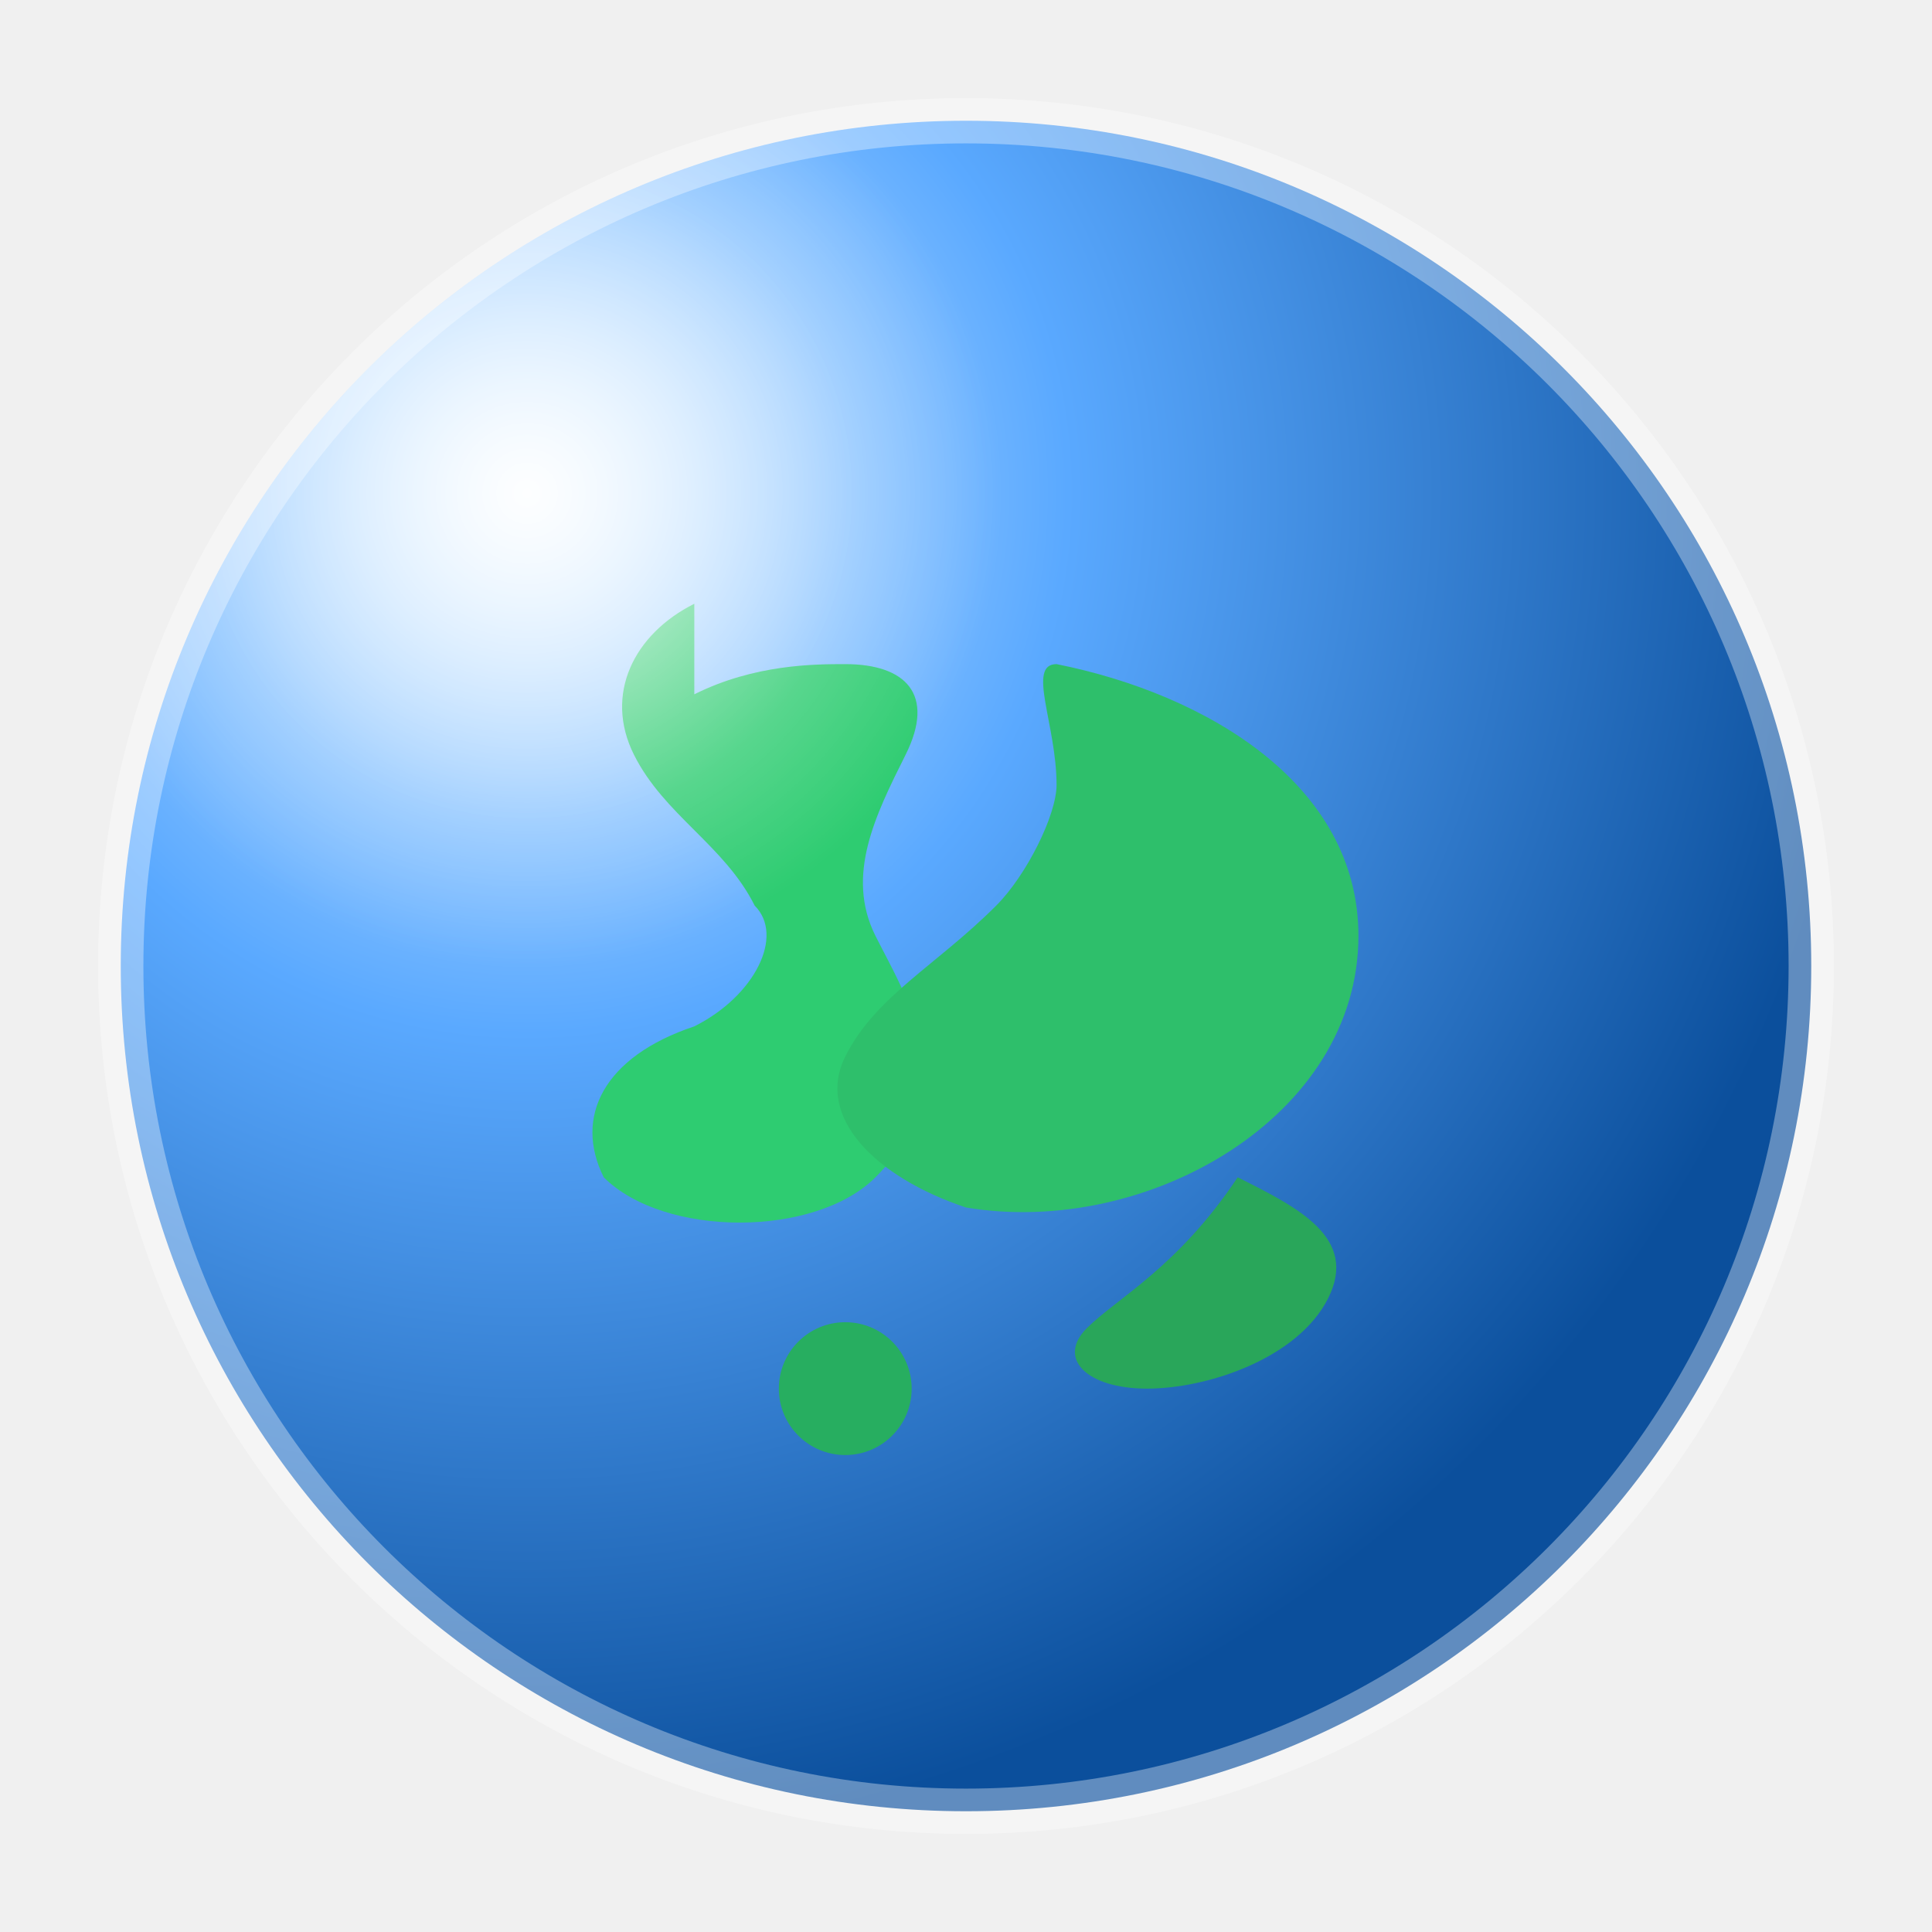
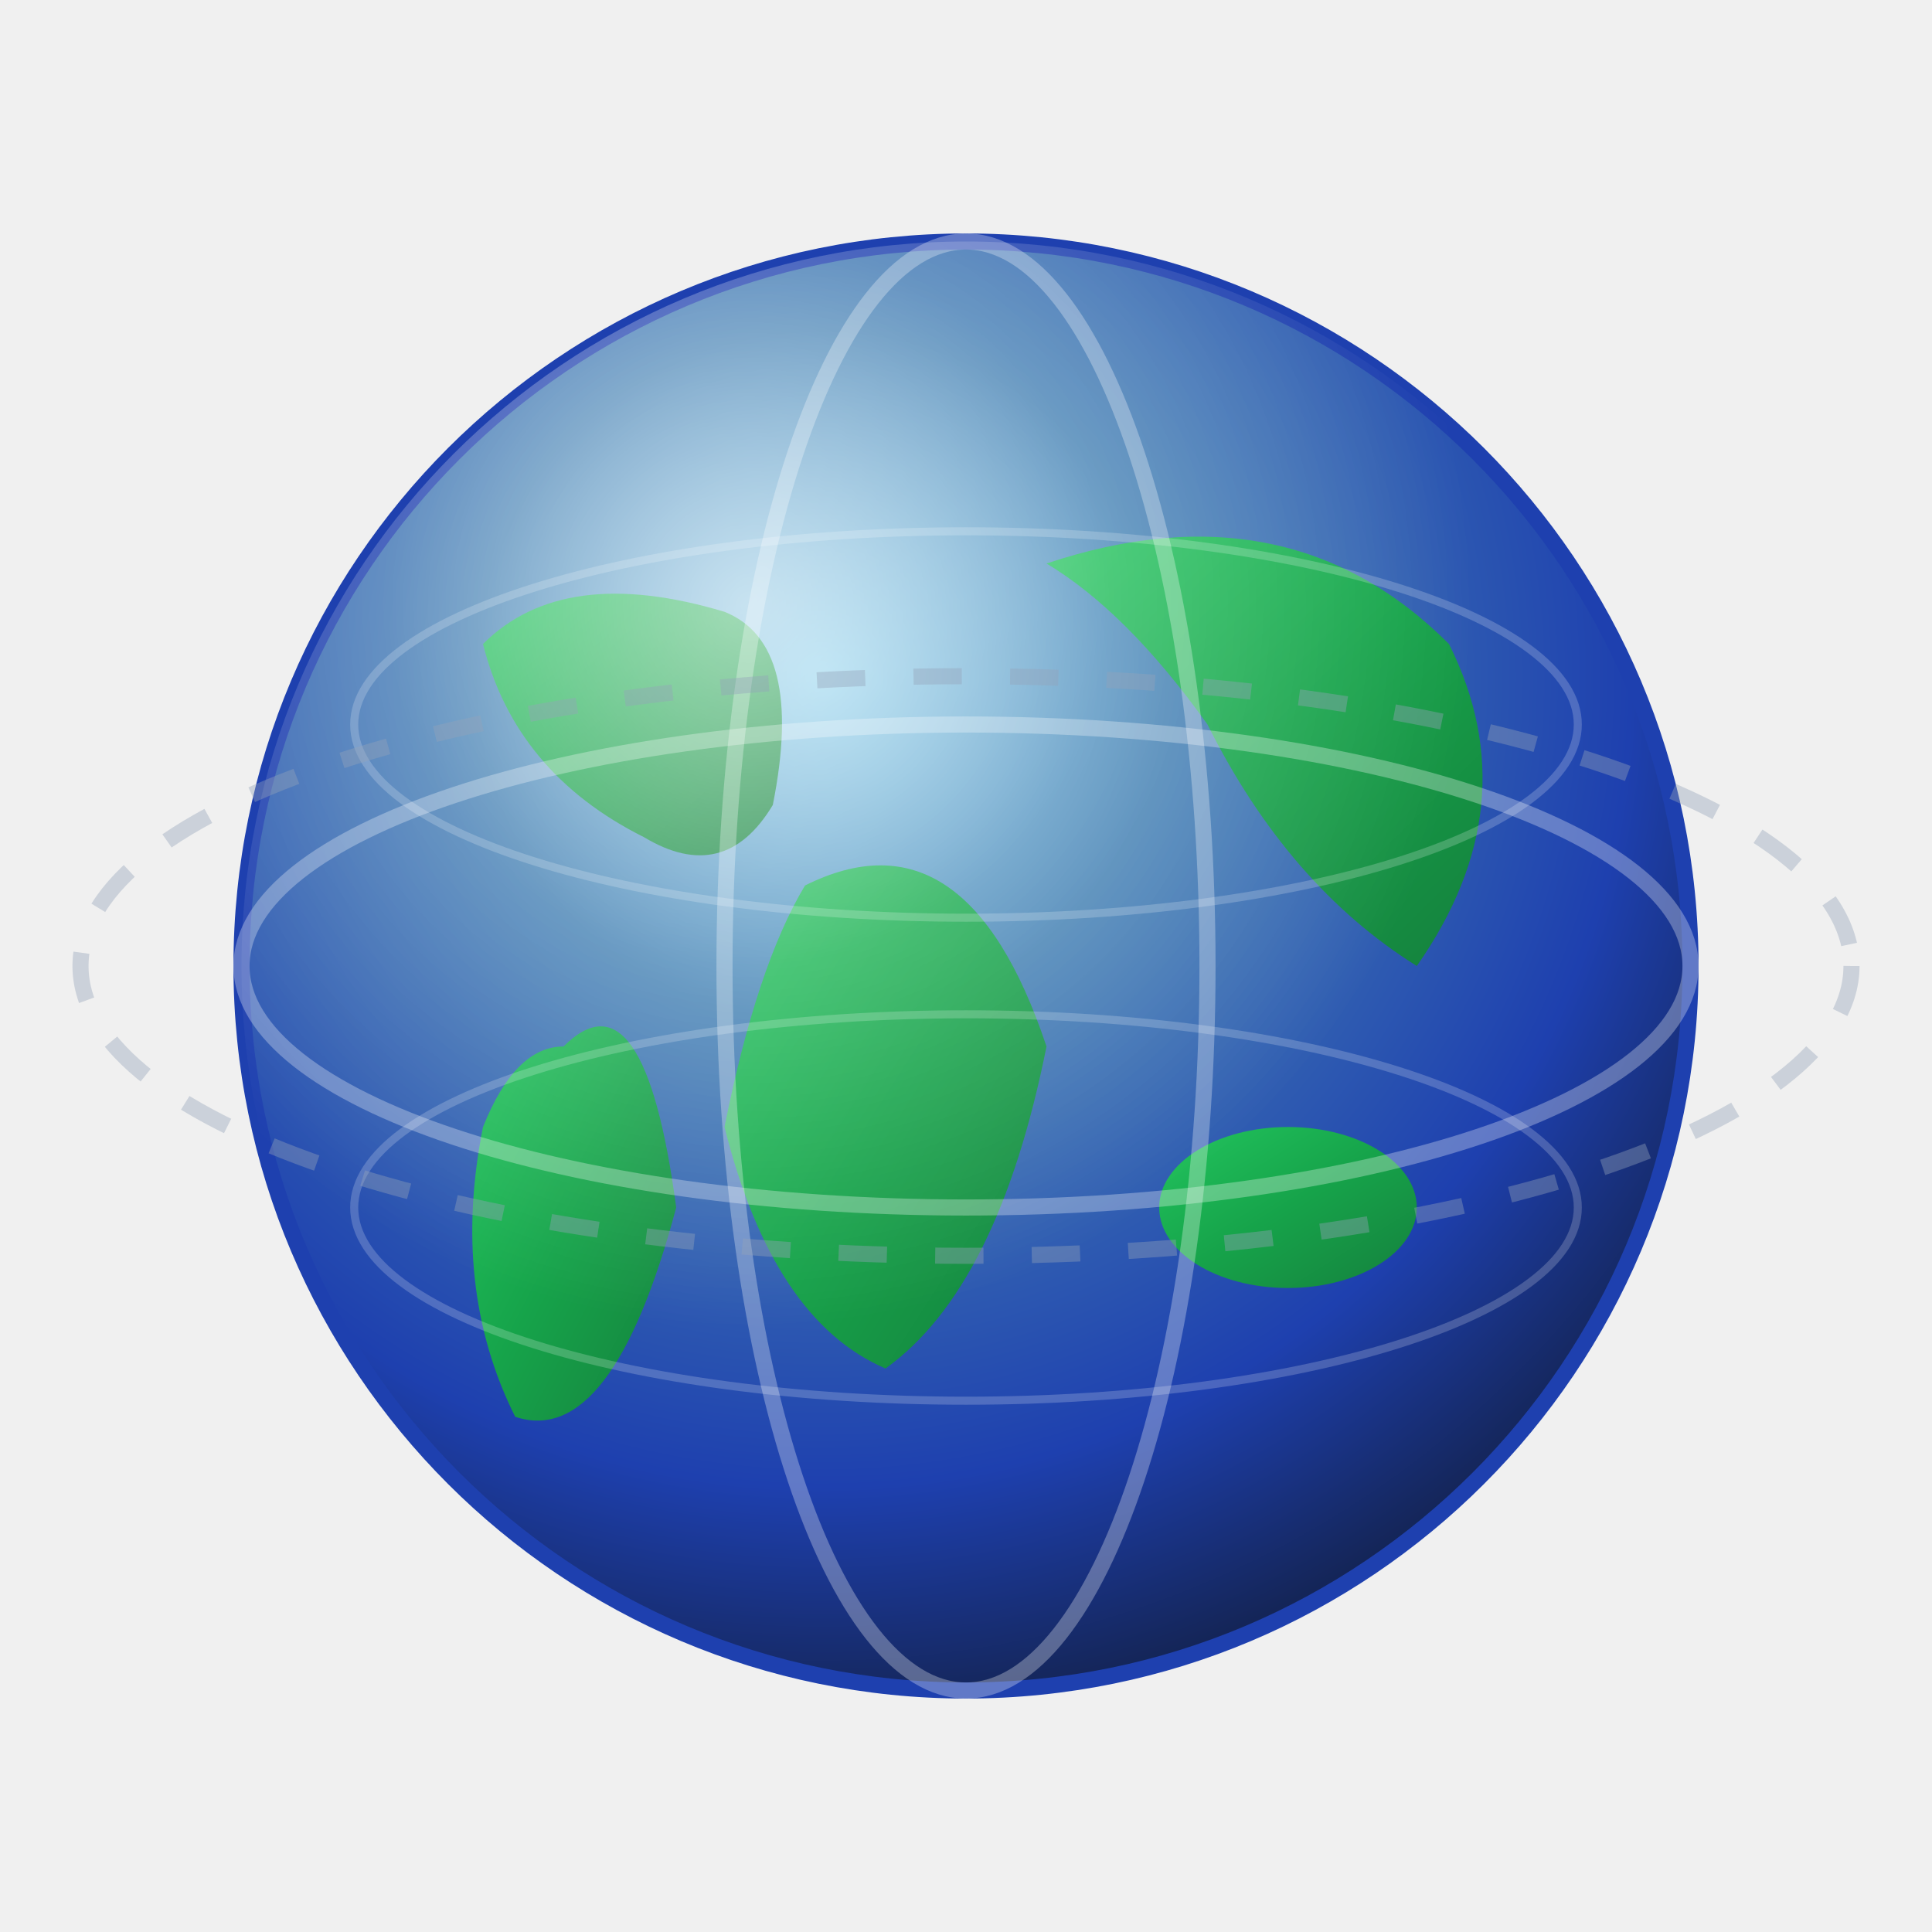
- <svg xmlns="http://www.w3.org/2000/svg" viewBox="0 0 64 64">
+ <svg xmlns="http://www.w3.org/2000/svg" viewBox="0 0 120 120">
  <defs>
-     <radialGradient id="ocean" cx="24%" cy="22%" r="80%">
-       <stop offset="0%" stop-color="#D8EEFF" />
-       <stop offset="40%" stop-color="#5AA9FF" />
-       <stop offset="100%" stop-color="#0B4F9C" />
+     <radialGradient id="earthGradient" cx="40%" cy="30%" r="80%">
+       <stop offset="0%" stop-color="#87CEEB" />
+       <stop offset="30%" stop-color="#4682B4" />
+       <stop offset="70%" stop-color="#1E40AF" />
+       <stop offset="100%" stop-color="#0F172A" />
    </radialGradient>
-     <radialGradient id="specular" cx="24%" cy="22%" r="28%">
-       <stop offset="0%" stop-color="#FFFFFF" stop-opacity="0.95" />
-       <stop offset="70%" stop-color="#FFFFFF" stop-opacity="0.2" />
+     <linearGradient id="landGradient" x1="0%" y1="0%" x2="100%" y2="100%">
+       <stop offset="0%" stop-color="#22C55E" />
+       <stop offset="50%" stop-color="#16A34A" />
+       <stop offset="100%" stop-color="#15803D" />
+     </linearGradient>
+     <radialGradient id="highlightGradient" cx="35%" cy="25%" r="50%">
+       <stop offset="0%" stop-color="#FFFFFF" stop-opacity="0.6" />
+       <stop offset="50%" stop-color="#FFFFFF" stop-opacity="0.2" />
      <stop offset="100%" stop-color="#FFFFFF" stop-opacity="0" />
    </radialGradient>
  </defs>
-   <circle cx="32" cy="32" r="28" fill="url(#ocean)" />
-   <path fill="#2ECC71" d="M23 20c-2 1-3 3-2 5 1 2 3 3 4 5 1 1 0 3-2 4-3 1-4 3-3 5 2 2 7 2 9 0 3-3 1-6 0-8-1-2 0-4 1-6 1-2 0-3-2-3-1 0-3 0-5 1z" />
-   <path fill="#2EBF6B" d="M35 22c5 1 10 4 10 9 0 6-7 10-13 9-3-1-5-3-4-5 1-2 3-3 5-5 1-1 2-3 2-4 0-2-1-4 0-4z" />
-   <path fill="#29A65A" d="M41 39c2 1 4 2 3 4-1 2-4 3-6 3-2 0-3-1-2-2 1-1 3-2 5-5z" />
-   <circle cx="28" cy="46" r="2.2" fill="#27AE60" />
-   <circle cx="32" cy="32" r="28" fill="url(#specular)" />
-   <circle cx="32" cy="32" r="28" fill="none" stroke="#FFFFFF" stroke-opacity="0.35" stroke-width="1.5" />
+   <circle cx="60" cy="60" r="45" fill="url(#earthGradient)" stroke="#1E40AF" stroke-width="1" />
+   <path d="M 30 40 Q 35 35 45 38 Q 50 40 48 50 Q 45 55 40 52 Q 32 48 30 40" fill="url(#landGradient)" />
+   <path d="M 65 35 Q 80 30 90 40 Q 95 50 88 60 Q 80 55 75 45 Q 70 38 65 35" fill="url(#landGradient)" />
+   <path d="M 50 55 Q 60 50 65 65 Q 62 80 55 85 Q 48 82 45 70 Q 47 60 50 55" fill="url(#landGradient)" />
+   <path d="M 35 65 Q 40 60 42 75 Q 38 90 32 88 Q 28 80 30 70 Q 32 65 35 65" fill="url(#landGradient)" />
+   <ellipse cx="80" cy="75" rx="8" ry="5" fill="url(#landGradient)" />
+   <ellipse cx="60" cy="60" rx="45" ry="15" fill="none" stroke="#FFFFFF" stroke-width="1" opacity="0.3" />
+   <ellipse cx="60" cy="60" rx="15" ry="45" fill="none" stroke="#FFFFFF" stroke-width="1" opacity="0.3" />
+   <ellipse cx="60" cy="45" rx="38" ry="12" fill="none" stroke="#FFFFFF" stroke-width="0.5" opacity="0.2" />
+   <ellipse cx="60" cy="75" rx="38" ry="12" fill="none" stroke="#FFFFFF" stroke-width="0.5" opacity="0.2" />
+   <ellipse cx="60" cy="60" rx="45" ry="45" fill="url(#highlightGradient)" />
+   <ellipse cx="60" cy="60" rx="55" ry="18" fill="none" stroke="#94A3B8" stroke-width="1" opacity="0.4" stroke-dasharray="3,3" />
</svg>
